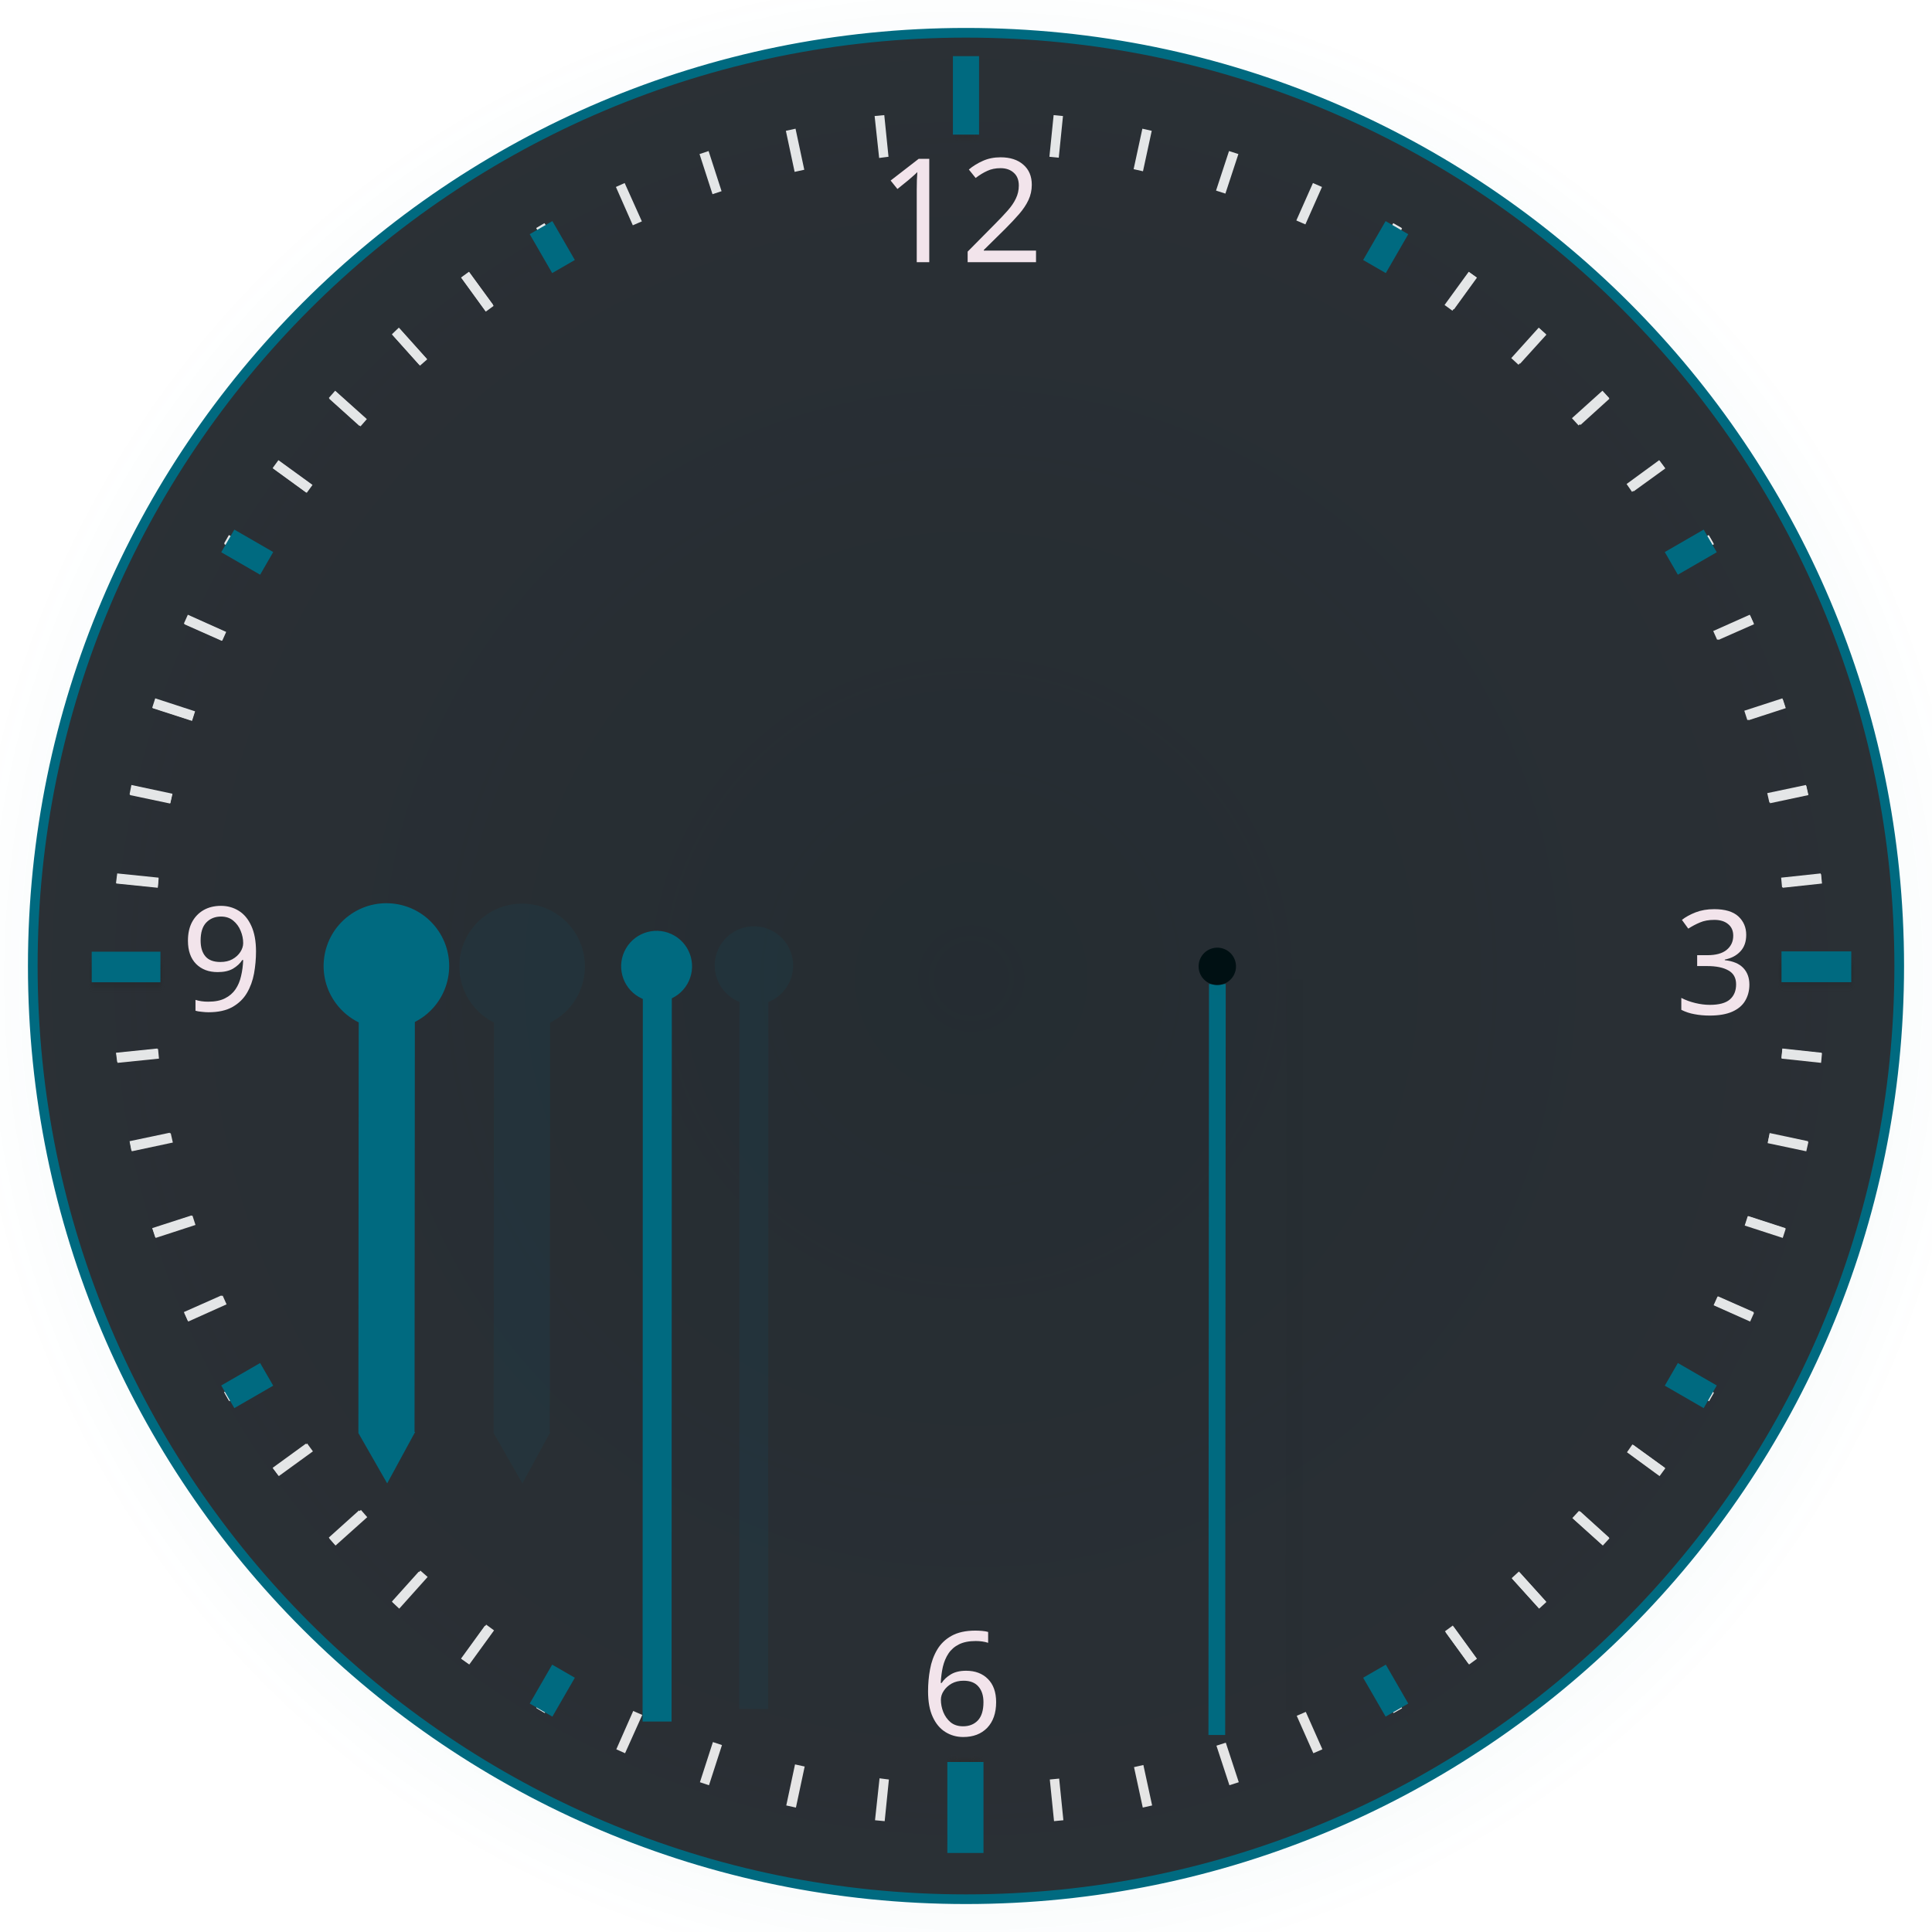
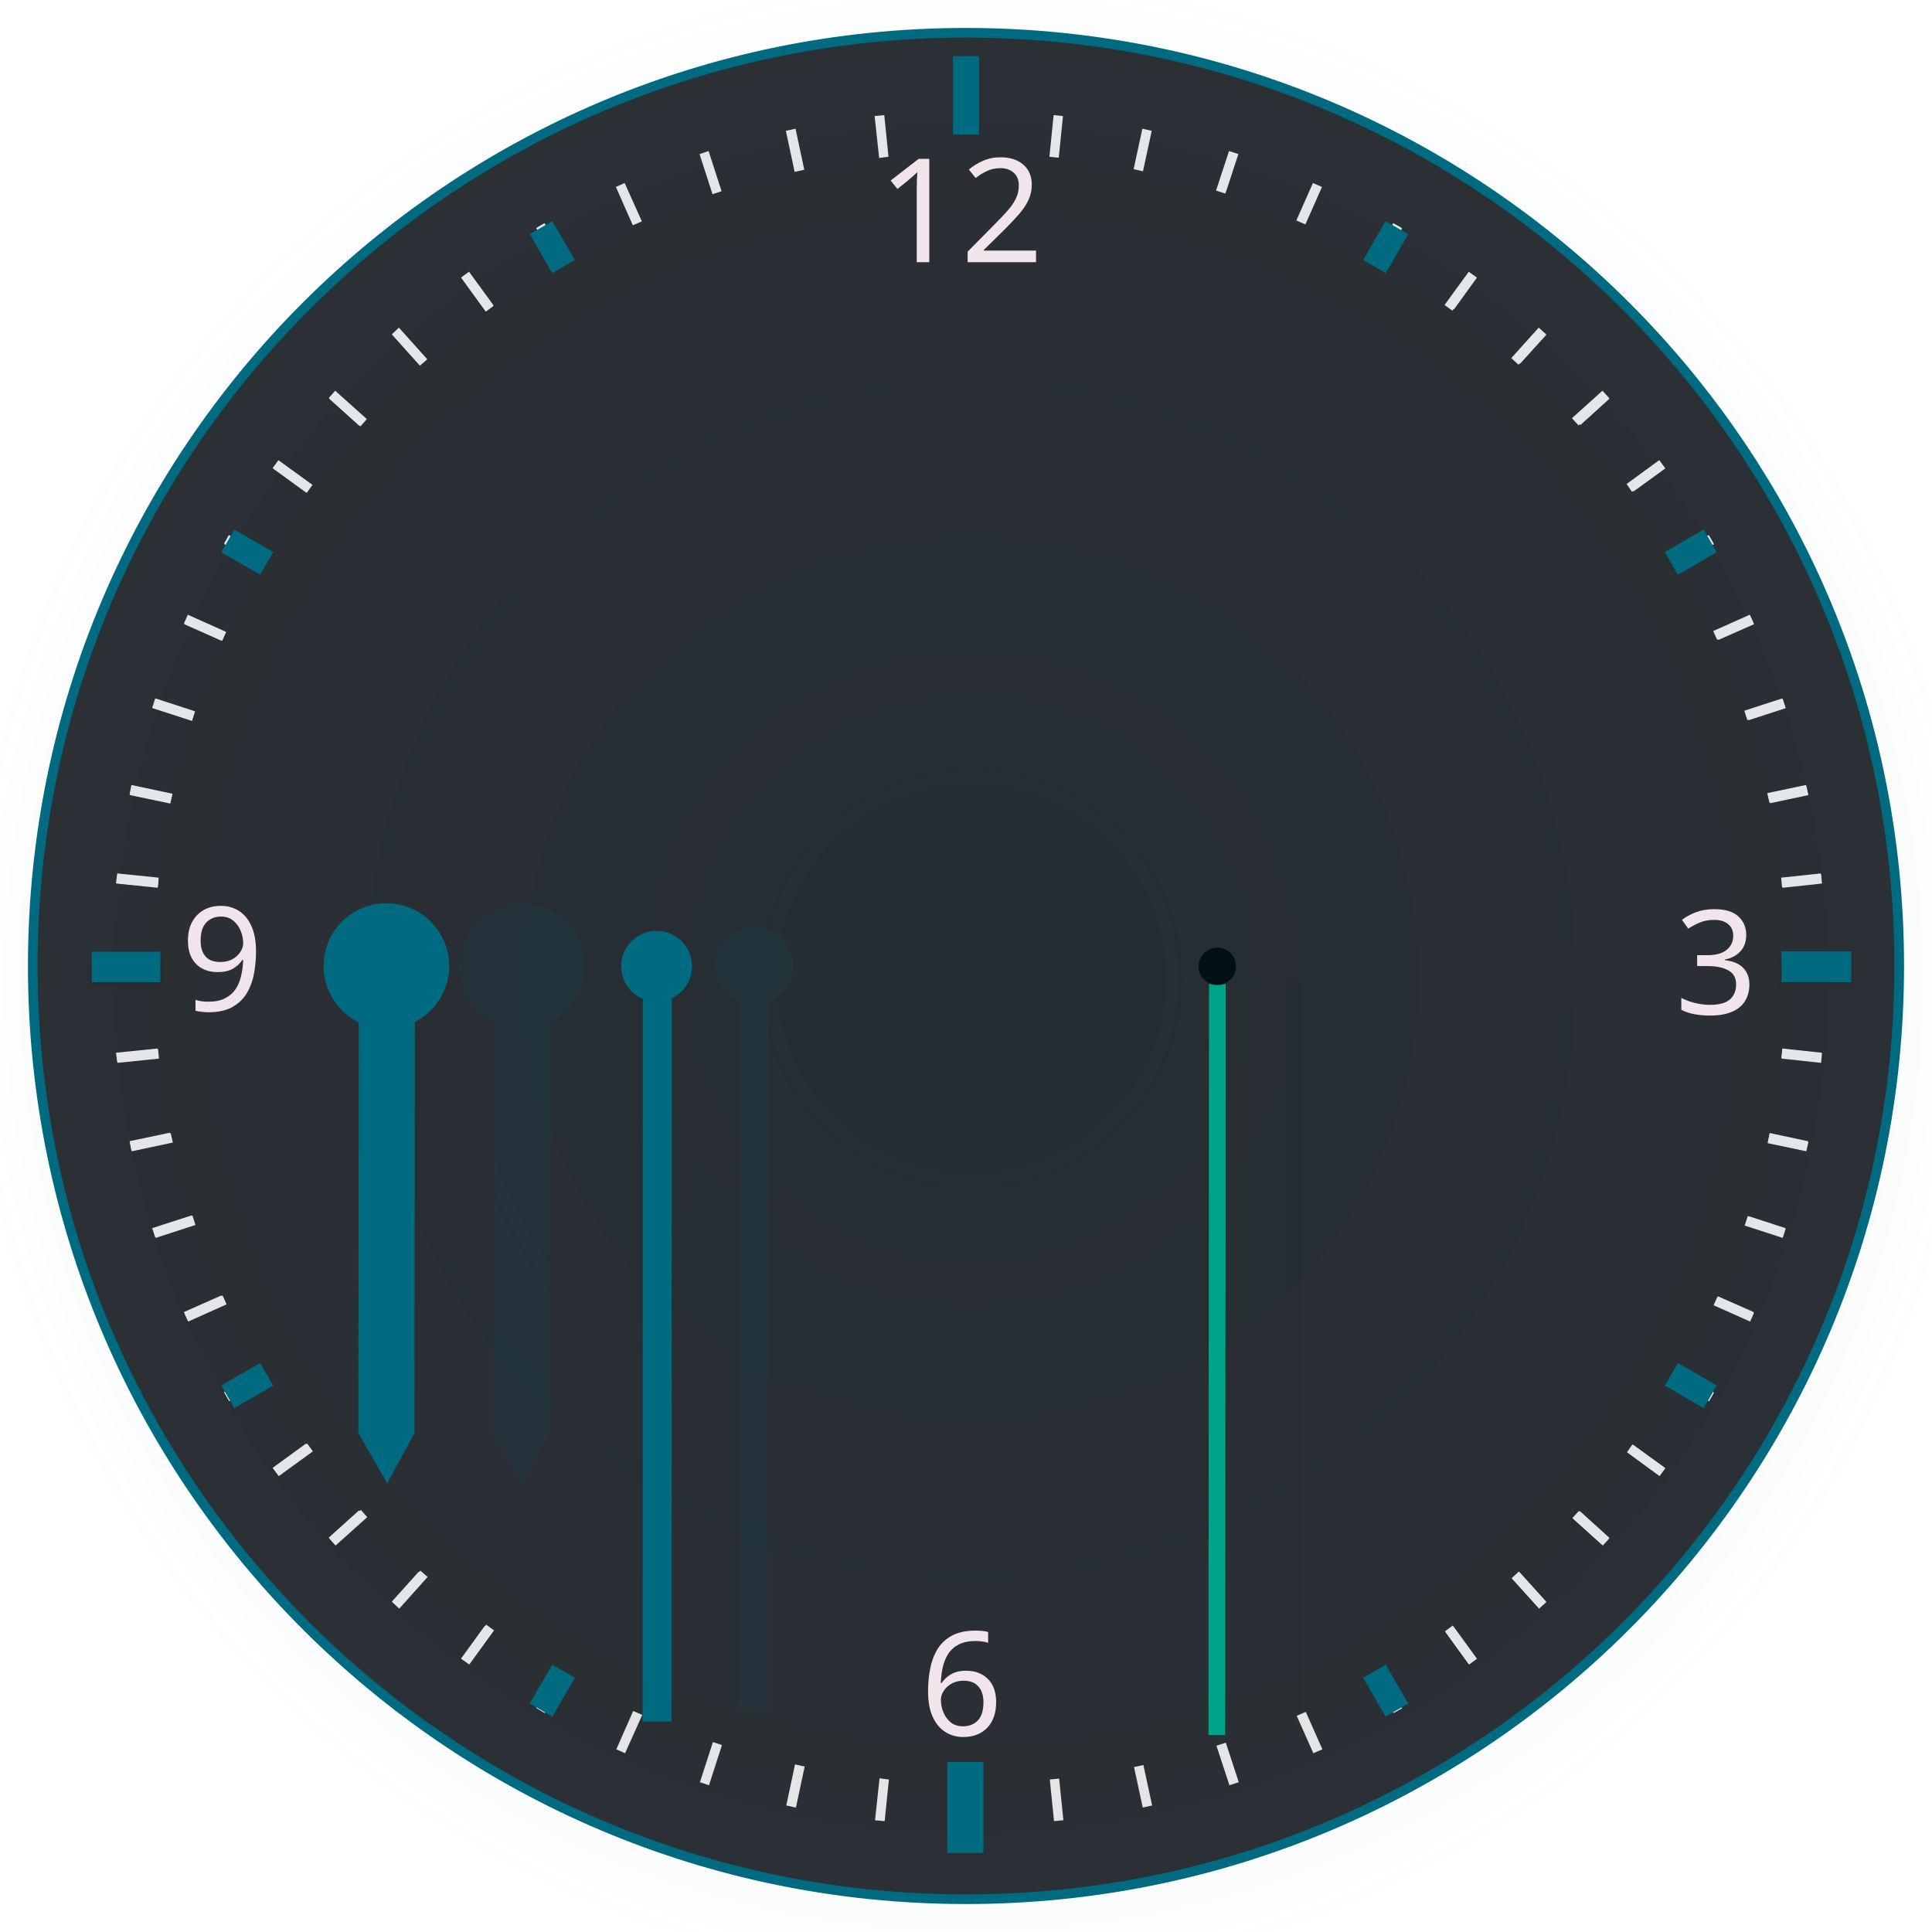
<svg xmlns="http://www.w3.org/2000/svg" xmlns:xlink="http://www.w3.org/1999/xlink" version="1.0" height="200" width="200" id="svg2">
  <defs id="defs5">
    <linearGradient id="linearGradient889">
      <stop style="stop-color:#006a80;stop-opacity:1;" offset="0" id="stop885" />
      <stop style="stop-color:#006a80;stop-opacity:0;" offset="1" id="stop887" />
    </linearGradient>
    <linearGradient id="linearGradient4011">
      <stop id="stop4013" offset="0" style="stop-color:#232629;stop-opacity:1;" />
      <stop style="stop-color:#232629;stop-opacity:0.523;" offset="0.9" id="stop4019" />
      <stop id="stop4021" offset="0.96" style="stop-color:#232629;stop-opacity:0.107;" />
      <stop id="stop4015" offset="1" style="stop-color:#232629;stop-opacity:0;" />
    </linearGradient>
    <filter height="1.905" y="-0.453" width="1.123" x="-0.061" id="filter5590" color-interpolation-filters="sRGB">
      <feGaussianBlur id="feGaussianBlur5592" stdDeviation="0.511" />
    </filter>
    <filter height="1.905" y="-0.453" width="1.123" x="-0.061" id="filter5574" color-interpolation-filters="sRGB">
      <feGaussianBlur id="feGaussianBlur5576" stdDeviation="0.511" />
    </filter>
    <filter height="1.123" y="-0.061" width="1.905" x="-0.453" id="filter5578" color-interpolation-filters="sRGB">
      <feGaussianBlur id="feGaussianBlur5580" stdDeviation="0.511" />
    </filter>
    <radialGradient r="96.606" fy="382.729" fx="1255.872" cy="382.729" cx="1255.872" gradientUnits="userSpaceOnUse" id="radialGradient4671" xlink:href="#linearGradient4011" />
    <radialGradient r="96.606" fy="382.729" fx="1255.872" cy="382.729" cx="1255.872" gradientUnits="userSpaceOnUse" id="radialGradient4671-1" xlink:href="#linearGradient4011" gradientTransform="matrix(1.076543,0,0,1.076543,-283.8503,175.5856)" />
    <radialGradient xlink:href="#linearGradient889" id="radialGradient891" cx="1218.56" cy="587.31" fx="1218.56" fy="587.31" r="104" gradientUnits="userSpaceOnUse" gradientTransform="translate(-200.5478,-5.99243)" />
  </defs>
  <g transform="translate(-1798.136,76.7415)" style="display:none" id="layer1" />
  <g transform="translate(-1798.136,76.7415)" style="display:inline" id="layer2" />
  <g id="layer4" style="display:inline" transform="translate(-1028.03,408.4746)" />
  <g id="layer5" style="display:inline" transform="translate(-1028.03,408.4746)" />
  <g transform="translate(-917.4624,-480.017)" id="ClockFace">
    <circle id="path4329-4" style="opacity:0.25;fill:url(#radialGradient891);fill-opacity:1;stroke:none" cx="1018.013" cy="581.318" r="104" />
    <g id="g4323">
      <rect style="opacity:0;fill:#8a496b;fill-opacity:1;stroke:none" id="rect4069" width="214" height="214" x="910.462" y="473.017" />
      <circle transform="matrix(1.076543,0,0,1.076543,-334.5376,169.9925)" id="path4329" style="fill:url(#radialGradient4671);fill-opacity:1;stroke:none" />
      <g id="g4245">
        <path d="m 1114.069,580.016 a 96.606,96.606 0 0 1 -96.606,96.606 96.606,96.606 0 0 1 -96.606,-96.606 96.606,96.606 0 0 1 96.606,-96.606 96.606,96.606 0 0 1 96.606,96.606 z" id="path5099" style="opacity:0.9;fill:#14191f;fill-opacity:1;stroke:none" />
        <g transform="translate(-0.5084997,-0.4121934)" id="g6149">
          <path id="path5480" d="m 974.362,503.58 -0.844,0.5 2.094,3.594 c 0.278,-0.163 0.564,-0.308 0.844,-0.469 z m 87.875,0 -2.031,3.531 c 0.293,0.167 0.585,0.33 0.875,0.5 l 2.031,-3.531 z m -95.687,5.031 -0.812,0.562 2.469,3.406 c 0.269,-0.199 0.541,-0.398 0.813,-0.594 z m 103.5,0 -2.375,3.281 c 0.267,0.192 0.548,0.368 0.812,0.562 l 2.375,-3.281 z m -110.75,5.812 -0.719,0.656 2.781,3.094 c 0.24,-0.219 0.508,-0.408 0.75,-0.625 z m 118,0 -2.719,3 c 0.248,0.221 0.504,0.432 0.75,0.656 l 2.719,-3 z m -124.594,6.531 -0.656,0.75 3.125,2.812 c 0.219,-0.247 0.434,-0.505 0.656,-0.75 z m 131.188,0 -3,2.688 c 0.233,0.255 0.458,0.523 0.687,0.781 l 3,-2.719 z m -137.063,7.188 -0.594,0.781 3.438,2.5 c 0.192,-0.268 0.367,-0.547 0.562,-0.812 z m 142.938,0 -3.25,2.375 c 0.191,0.259 0.375,0.52 0.562,0.781 l 3.281,-2.375 z m -148.063,7.75 -0.5,0.875 3.688,2.125 c 0.166,-0.292 0.331,-0.585 0.5,-0.875 z m 153.188,0 -3.5,2.031 c 0.17,0.29 0.333,0.582 0.5,0.875 l 3.5,-2.031 z m -157.438,8.25 -0.406,0.906 3.875,1.719 c 0.133,-0.305 0.27,-0.603 0.406,-0.906 z m 161.688,0 -3.688,1.625 c 0.136,0.301 0.274,0.603 0.406,0.906 l 3.688,-1.625 z m -165.063,8.656 -0.312,0.938 4.062,1.312 c 0.098,-0.308 0.18,-0.631 0.281,-0.938 z m 168.438,0 -3.844,1.25 c 0.102,0.31 0.214,0.626 0.312,0.938 l 3.844,-1.25 z m -170.906,8.969 -0.188,0.969 4.156,0.875 c 0.066,-0.324 0.149,-0.646 0.219,-0.969 z m 173.344,0 -3.937,0.844 c 0.069,0.321 0.122,0.647 0.187,0.969 l 3.969,-0.844 z m -174.812,9.156 -0.125,0.969 4.281,0.438 c 0.031,-0.322 0.059,-0.648 0.094,-0.969 l -4.25,-0.438 z m 176.344,0 -4.062,0.438 c 0.035,0.321 0.063,0.647 0.094,0.969 l 4.062,-0.438 -0.094,-0.969 z m -172.156,18.094 -4.312,0.438 0.125,1 4.281,-0.438 c -0.037,-0.333 -0.061,-0.666 -0.094,-1 z m 168.156,0 c -0.033,0.334 -0.057,0.667 -0.094,1 l 4.094,0.438 0.094,-1 z m -166.844,8.719 -4.219,0.906 0.188,0.969 4.25,-0.906 c -0.071,-0.322 -0.152,-0.645 -0.219,-0.969 z m 165.531,0.062 c -0.067,0.324 -0.148,0.646 -0.219,0.969 l 4,0.844 0.219,-0.969 z m -163.281,8.469 -4.125,1.344 0.312,0.969 4.125,-1.344 c -0.107,-0.323 -0.209,-0.644 -0.312,-0.969 z m 161,0.062 c -0.104,0.325 -0.205,0.646 -0.313,0.969 l 3.938,1.281 0.312,-0.969 z m -157.875,8.219 -3.969,1.781 0.406,0.906 3.969,-1.781 c -0.138,-0.303 -0.272,-0.601 -0.406,-0.906 z m 154.75,0.094 c -0.134,0.303 -0.269,0.605 -0.406,0.906 l 3.781,1.688 0.406,-0.906 z m -150.75,7.781 -3.813,2.188 0.5,0.875 3.813,-2.188 c -0.17,-0.289 -0.334,-0.584 -0.5,-0.875 z m 146.75,0.094 c -0.168,0.292 -0.329,0.585 -0.5,0.875 l 3.625,2.094 0.5,-0.875 z m -142,7.344 -3.531,2.562 0.594,0.812 3.531,-2.562 c -0.2,-0.27 -0.397,-0.54 -0.594,-0.812 z m 137.187,0.094 c -0.193,0.268 -0.366,0.547 -0.562,0.812 l 3.375,2.469 0.594,-0.812 z m -131.625,6.781 -3.281,2.938 0.656,0.75 3.281,-2.938 c -0.224,-0.246 -0.435,-0.502 -0.656,-0.75 z m 126.094,0.094 c -0.226,0.253 -0.458,0.499 -0.688,0.75 l 3.156,2.844 0.687,-0.75 z m -119.937,6.188 -2.906,3.25 0.719,0.688 2.938,-3.281 c -0.248,-0.221 -0.504,-0.432 -0.75,-0.656 z m 113.719,0.094 c -0.251,0.228 -0.496,0.462 -0.75,0.688 l 2.844,3.156 0.75,-0.688 z m -106.906,5.5 -2.562,3.531 0.812,0.594 2.562,-3.531 c -0.272,-0.195 -0.543,-0.395 -0.812,-0.594 z m 100.062,0.094 c -0.27,0.198 -0.54,0.399 -0.812,0.594 l 2.5,3.438 0.812,-0.594 z m -92.656,4.781 -2.187,3.781 0.844,0.5 2.188,-3.812 c -0.28,-0.16 -0.566,-0.306 -0.844,-0.469 z m 85.25,0.062 c -0.283,0.165 -0.559,0.338 -0.844,0.5 l 2.125,3.719 0.875,-0.5 z m -77.437,4 -1.75,3.969 0.906,0.406 1.781,-3.969 c -0.313,-0.138 -0.626,-0.265 -0.937,-0.406 z m 69.625,0.094 c -0.308,0.139 -0.628,0.271 -0.938,0.406 l 1.719,3.875 0.938,-0.406 z m -61.375,3.125 -1.344,4.156 0.938,0.312 1.344,-4.156 c -0.314,-0.1 -0.625,-0.209 -0.937,-0.312 z m 53.094,0.062 c -0.322,0.106 -0.645,0.21 -0.969,0.312 l 1.344,4.094 0.969,-0.312 z m -44.594,2.25 -0.906,4.25 1,0.219 0.906,-4.25 c -0.334,-0.069 -0.668,-0.146 -1,-0.219 z m 36.062,0.062 c -0.327,0.07 -0.641,0.152 -0.969,0.219 l 0.906,4.188 0.969,-0.219 z m -27.312,1.375 -0.469,4.344 1,0.094 0.438,-4.312 c -0.325,-0.032 -0.645,-0.089 -0.969,-0.125 z m 18.594,0.031 c -0.323,0.035 -0.645,0.062 -0.969,0.094 l 0.437,4.312 0.969,-0.094 z" style="font-size:medium;font-style:normal;font-variant:normal;font-weight:normal;font-stretch:normal;text-indent:0;text-align:start;text-decoration:none;line-height:normal;letter-spacing:normal;word-spacing:normal;text-transform:none;direction:ltr;block-progression:tb;writing-mode:lr-tb;text-anchor:start;baseline-shift:baseline;opacity:1;color:#000000;fill:#e5e5e5;fill-opacity:1;stroke:none;stroke-width:1px;marker:none;visibility:visible;display:inline;overflow:visible;enable-background:accumulate;font-family:Sans;-inkscape-font-specification:Sans" />
          <path style="color:#000000;font-style:normal;font-variant:normal;font-weight:normal;font-stretch:normal;font-size:medium;line-height:normal;font-family:Sans;-inkscape-font-specification:Sans;text-indent:0;text-align:start;text-decoration:none;text-decoration-line:none;letter-spacing:normal;word-spacing:normal;text-transform:none;direction:ltr;block-progression:tb;writing-mode:lr-tb;baseline-shift:baseline;text-anchor:start;display:inline;overflow:visible;visibility:visible;opacity:1;fill:#e4e6e7;fill-opacity:1;stroke:none;stroke-width:1px;marker:none;enable-background:accumulate" d="m 974.322,657.721 -0.844,-0.5 2.094,-3.594 c 0.278,0.163 0.564,0.308 0.844,0.469 z m 87.875,0 -2.031,-3.531 c 0.293,-0.167 0.585,-0.33 0.875,-0.5 l 2.031,3.531 z m -95.688,-5.031 -0.812,-0.562 2.469,-3.406 c 0.269,0.199 0.541,0.398 0.813,0.594 z m 103.5,0 -2.375,-3.281 c 0.267,-0.192 0.548,-0.368 0.812,-0.562 l 2.375,3.281 z m -110.75,-5.812 -0.719,-0.656 2.781,-3.094 c 0.24,0.219 0.508,0.408 0.75,0.625 z m 118,0 -2.719,-3 c 0.248,-0.221 0.504,-0.432 0.75,-0.656 l 2.719,3 z m -124.594,-6.531 -0.656,-0.75 3.125,-2.812 c 0.219,0.247 0.434,0.505 0.656,0.75 z m 131.188,0 -3,-2.688 c 0.233,-0.255 0.458,-0.523 0.687,-0.781 l 3,2.719 z m -137.063,-7.188 -0.594,-0.781 3.438,-2.5 c 0.192,0.268 0.367,0.547 0.562,0.812 z m 142.938,0 -3.25,-2.375 c 0.191,-0.259 0.375,-0.52 0.562,-0.781 l 3.281,2.375 z m -148.063,-7.75 -0.5,-0.875 3.688,-2.125 c 0.166,0.292 0.331,0.585 0.5,0.875 z m 153.188,0 -3.5,-2.031 c 0.17,-0.29 0.333,-0.582 0.5,-0.875 l 3.5,2.031 z m -157.438,-8.25 -0.406,-0.906 3.875,-1.719 c 0.133,0.305 0.27,0.603 0.406,0.906 z m 161.688,0 -3.688,-1.625 c 0.136,-0.301 0.274,-0.603 0.406,-0.906 l 3.688,1.625 z m -165.063,-8.656 -0.312,-0.938 4.062,-1.312 c 0.098,0.308 0.18,0.631 0.281,0.938 z m 168.438,0 -3.844,-1.25 c 0.102,-0.31 0.214,-0.626 0.312,-0.938 l 3.844,1.25 z m -170.906,-8.969 -0.188,-0.969 4.156,-0.875 c 0.066,0.324 0.149,0.646 0.219,0.969 z m 173.344,0 -3.937,-0.844 c 0.069,-0.321 0.122,-0.647 0.187,-0.969 l 3.969,0.844 z m -174.812,-9.156 -0.125,-0.969 4.281,-0.438 c 0.031,0.322 0.059,0.648 0.094,0.969 l -4.25,0.438 z m 176.344,0 -4.062,-0.438 c 0.035,-0.321 0.063,-0.647 0.094,-0.969 l 4.062,0.438 -0.094,0.969 z m -172.156,-18.094 -4.312,-0.438 0.125,-1 4.281,0.438 c -0.037,0.333 -0.061,0.666 -0.094,1 z m 168.156,0 c -0.033,-0.334 -0.057,-0.667 -0.094,-1 l 4.094,-0.438 0.094,1 z m -166.844,-8.719 -4.219,-0.906 0.188,-0.969 4.25,0.906 c -0.071,0.322 -0.152,0.645 -0.219,0.969 z m 165.531,-0.062 c -0.067,-0.324 -0.148,-0.646 -0.219,-0.969 l 4,-0.844 0.219,0.969 z m -163.281,-8.469 -4.125,-1.344 0.312,-0.969 4.125,1.344 c -0.107,0.323 -0.209,0.644 -0.312,0.969 z m 161,-0.062 c -0.104,-0.325 -0.205,-0.646 -0.313,-0.969 l 3.938,-1.281 0.312,0.969 z m -157.875,-8.219 -3.969,-1.781 0.406,-0.906 3.969,1.781 c -0.138,0.303 -0.272,0.601 -0.406,0.906 z m 154.75,-0.094 c -0.134,-0.303 -0.269,-0.605 -0.406,-0.906 l 3.781,-1.688 0.406,0.906 z m -150.75,-7.781 -3.813,-2.188 0.5,-0.875 3.813,2.188 c -0.17,0.289 -0.334,0.584 -0.5,0.875 z m 146.75,-0.094 c -0.168,-0.292 -0.329,-0.585 -0.5,-0.875 l 3.625,-2.094 0.5,0.875 z m -142,-7.344 -3.531,-2.562 0.594,-0.812 3.531,2.562 c -0.2,0.27 -0.397,0.54 -0.594,0.812 z m 137.187,-0.094 c -0.193,-0.268 -0.366,-0.547 -0.562,-0.812 l 3.375,-2.469 0.594,0.812 z m -131.625,-6.781 -3.281,-2.938 0.656,-0.75 3.281,2.938 c -0.224,0.246 -0.435,0.502 -0.656,0.75 z m 126.094,-0.094 c -0.226,-0.253 -0.458,-0.499 -0.688,-0.75 l 3.156,-2.844 0.687,0.75 z m -119.938,-6.188 -2.906,-3.25 0.719,-0.688 2.938,3.281 c -0.248,0.221 -0.504,0.432 -0.75,0.656 z m 113.719,-0.094 c -0.251,-0.228 -0.496,-0.462 -0.75,-0.688 l 2.844,-3.156 0.75,0.688 z m -106.906,-5.5 -2.562,-3.531 0.812,-0.594 2.562,3.531 c -0.272,0.195 -0.543,0.395 -0.812,0.594 z m 100.063,-0.094 c -0.27,-0.198 -0.54,-0.399 -0.812,-0.594 l 2.5,-3.438 0.812,0.594 z m -92.656,-4.781 -2.187,-3.781 0.844,-0.5 2.188,3.812 c -0.28,0.16 -0.566,0.306 -0.844,0.469 z m 85.25,-0.062 c -0.283,-0.165 -0.559,-0.338 -0.844,-0.5 l 2.125,-3.719 0.875,0.5 z m -77.437,-4 -1.75,-3.969 0.906,-0.406 1.781,3.969 c -0.313,0.138 -0.626,0.265 -0.937,0.406 z m 69.625,-0.094 c -0.308,-0.139 -0.628,-0.271 -0.938,-0.406 l 1.719,-3.875 0.938,0.406 z m -61.375,-3.125 -1.344,-4.156 0.938,-0.312 1.344,4.156 c -0.314,0.1 -0.625,0.209 -0.937,0.312 z m 53.094,-0.062 c -0.322,-0.106 -0.645,-0.21 -0.969,-0.312 l 1.344,-4.094 0.969,0.312 z m -44.594,-2.25 -0.906,-4.25 1,-0.219 0.906,4.25 c -0.334,0.069 -0.668,0.146 -1,0.219 z m 36.062,-0.062 c -0.327,-0.07 -0.641,-0.152 -0.969,-0.219 l 0.906,-4.188 0.969,0.219 z m -27.312,-1.375 -0.469,-4.344 1,-0.094 0.438,4.312 c -0.325,0.032 -0.645,0.089 -0.969,0.125 z m 18.594,-0.031 c -0.323,-0.035 -0.645,-0.062 -0.969,-0.094 l 0.437,-4.312 0.969,0.094 z" id="path4514" />
        </g>
        <rect style="fill:#212121;fill-opacity:0.413;stroke:none;filter:url(#filter5590)" id="rect5549" width="20" height="2.709" x="927.479" y="580.171" transform="matrix(0.3669433,0,0,0.8634778,586.551,78.71844)" />
        <rect y="578.535" x="926.956" height="3.167" width="7.115" id="rect5442" style="fill:#006a80;fill-opacity:1;stroke:none" />
        <rect y="580.172" x="1088.579" height="2.709" width="20" id="rect5531" style="fill:#1c1c1c;fill-opacity:0.361;stroke:none;filter:url(#filter5574)" transform="matrix(0.3745782,0,0,0.8188335,693.9931,104.5514)" />
        <rect style="fill:#006a80;fill-opacity:1;stroke:none" id="rect5446" width="7.224" height="3.189" x="1101.882" y="578.504" />
        <rect transform="matrix(0,0.447875,-1.213096,0,-587.0654,505.786)" style="fill:#2a2a2a;fill-opacity:0.524;stroke:none;filter:url(#filter5578)" id="rect5571" width="20" height="2.709" x="349.026" y="-1323.934" />
        <rect y="-1019.273" x="662.417" height="3.742" width="9.419" id="rect5448" style="fill:#006a80;fill-opacity:1;stroke:none" transform="matrix(0,1,-1,0,0,0)" />
        <path transform="translate(-238.4086,197.2873)" style="fill:none;stroke:#006a80;stroke-opacity:1" id="path5627" d="m 1352.477,382.729 a 96.606,96.606 0 0 1 -96.606,96.606 96.606,96.606 0 0 1 -96.606,-96.606 96.606,96.606 0 0 1 96.606,-96.606 96.606,96.606 0 0 1 96.606,96.606 z" />
        <g transform="translate(-0.5084997,-0.4121934)" id="g6073">
          <path d="m 1090.307,537.577 4.027,-2.325 1.355,2.346 -4.027,2.325 z m -149.435,86.276 4.027,-2.325 1.355,2.346 -4.027,2.325 z" style="fill:#006a80;fill-opacity:1;stroke:none" id="path6063" />
          <path id="path6065" style="fill:#006a80;fill-opacity:1;stroke:none" d="m 1059.083,507.345 2.325,-4.027 2.346,1.355 -2.325,4.027 z m -86.276,149.435 2.325,-4.027 2.346,1.355 -2.325,4.027 z" />
          <path d="m 944.9,539.923 -4.027,-2.325 1.355,-2.346 4.027,2.325 z m 149.435,86.276 -4.027,-2.325 1.355,-2.346 4.027,2.325 z" style="fill:#006a80;fill-opacity:1;stroke:none" id="path6067" />
          <path id="path6069" style="fill:#006a80;fill-opacity:1;stroke:none" d="m 975.132,508.699 -2.325,-4.027 2.346,-1.355 2.325,4.027 z m 86.276,149.435 -2.325,-4.027 2.346,-1.355 2.325,4.027 z" />
        </g>
        <rect y="-1323.934" x="349.026" height="2.709" width="20" id="rect4510" style="fill:#2a2a2a;fill-opacity:0.524;stroke:none;filter:url(#filter5578)" transform="matrix(0,0.4058559,-0.8691949,0,-132.1378,344.5087)" />
        <rect transform="matrix(0,1,-1,0,0,0)" style="fill:#006a80;fill-opacity:1;stroke:none" id="rect4512" width="8.124" height="2.709" x="485.829" y="-1018.815" />
        <text xml:space="preserve" style="font-style:normal;font-weight:normal;font-size:15px;line-height:125%;font-family:sans-serif;letter-spacing:0px;word-spacing:0px;fill:#f2e4eb;fill-opacity:1;stroke:none;stroke-width:1px;stroke-linecap:butt;stroke-linejoin:miter;stroke-opacity:1" x="936.168" y="584.649" id="text4204">
          <tspan id="tspan4206" x="936.168" y="584.649" style="font-style:normal;font-variant:normal;font-weight:normal;font-stretch:normal;font-size:15px;font-family:Aller;-inkscape-font-specification:Aller;fill:#f2e4eb;fill-opacity:1">9</tspan>
        </text>
        <text id="text4208" y="584.993" x="1090.838" style="font-style:normal;font-weight:normal;font-size:15px;line-height:125%;font-family:sans-serif;letter-spacing:0px;word-spacing:0px;fill:#f2e4eb;fill-opacity:1;stroke:none;stroke-width:1px;stroke-linecap:butt;stroke-linejoin:miter;stroke-opacity:1" xml:space="preserve">
          <tspan style="font-style:normal;font-variant:normal;font-weight:normal;font-stretch:normal;font-size:15px;font-family:Aller;-inkscape-font-specification:Aller;fill:#f2e4eb;fill-opacity:1" y="584.993" x="1090.838" id="tspan4210">3</tspan>
        </text>
        <text id="text4212" y="659.676" x="1012.708" style="font-style:normal;font-weight:normal;font-size:15px;line-height:125%;font-family:sans-serif;letter-spacing:0px;word-spacing:0px;fill:#f2e4eb;fill-opacity:1;stroke:none;stroke-width:1px;stroke-linecap:butt;stroke-linejoin:miter;stroke-opacity:1" xml:space="preserve">
          <tspan style="font-style:normal;font-variant:normal;font-weight:normal;font-stretch:normal;font-size:15px;font-family:Aller;-inkscape-font-specification:Aller;fill:#f2e4eb;fill-opacity:1" y="659.676" x="1012.708" id="tspan4214">6</tspan>
        </text>
        <text xml:space="preserve" style="font-style:normal;font-weight:normal;font-size:15px;line-height:125%;font-family:sans-serif;letter-spacing:0px;word-spacing:0px;fill:#f2e4eb;fill-opacity:1;stroke:none;stroke-width:1px;stroke-linecap:butt;stroke-linejoin:miter;stroke-opacity:1" x="1008.331" y="507.159" id="text4216">
          <tspan id="tspan4218" x="1008.331" y="507.159" style="font-style:normal;font-variant:normal;font-weight:normal;font-stretch:normal;font-size:15px;font-family:Aller;-inkscape-font-specification:Aller;fill:#f2e4eb;fill-opacity:1">12</tspan>
        </text>
      </g>
    </g>
  </g>
  <g id="HourHand" transform="matrix(-0.6000147,-0.799989,0.799989,-0.6000147,185.5251,1262.698)">
    <rect transform="matrix(-0.6000147,0.799989,-0.799989,-0.6000147,1122.662,607.6191)" y="91" x="33" height="64" width="18" id="rect4673" style="opacity:0.01;fill:#232629;fill-opacity:0.604;stroke:none" />
    <path style="fill:#006a80;fill-opacity:1;stroke:none" d="m 980.523,549.887 -5.955,-0.742 2.521,5.509 0.036,-0.051 34.481,25.905 3.422,-4.698 -34.481,-25.905 z" id="rect5450" />
    <path transform="translate(-753.9339,199.1847)" d="m 1777.896,382.032 a 6.499,6.499 0 0 1 -6.499,6.499 6.499,6.499 0 0 1 -6.5,-6.499 6.499,6.499 0 0 1 6.5,-6.499 6.499,6.499 0 0 1 6.499,6.499 z" id="path5455-2" style="fill:#006a80;fill-opacity:1;stroke:none" />
  </g>
  <g id="MinuteHand" transform="matrix(-0.5033012,0.864111,-0.864111,-0.5033012,1082.352,-486.6583)" style="fill:#717171;fill-opacity:1">
    <rect transform="matrix(-0.5033012,-0.864111,0.864111,-0.5033012,966.2824,692.0649)" y="94" x="64" height="85" width="12" id="rect4675" style="opacity:0.01;fill:#232629;fill-opacity:0.604;stroke:none" />
    <path id="rect5459" d="m 1018.825,578.665 65.457,-38.096 1.509,2.593 -65.457,38.096 z" style="fill:#006a80;fill-opacity:1;stroke:none" />
    <path style="fill:#006a80;fill-opacity:1;stroke:none" id="path5457" d="m 1777.896,382.032 a 6.499,6.499 0 0 1 -6.499,6.499 6.499,6.499 0 0 1 -6.5,-6.499 6.499,6.499 0 0 1 6.5,-6.499 6.499,6.499 0 0 1 6.499,6.499 z" transform="matrix(0.5647512,0,0,0.5647512,17.10373,365.5042)" />
  </g>
  <g id="SecondHand" transform="matrix(-0.5006173,0.8656687,-0.8656687,-0.5006173,1138.495,-489.7159)">
-     <rect transform="rotate(-30)" y="1011.186" x="592.305" height="1.732" width="77.736" id="rect6212" style="fill:#006a80;fill-opacity:1;stroke:none" />
+     <rect transform="rotate(-30)" y="1011.186" x="592.305" height="1.732" width="77.736" id="rect6212" style="fill:#00a489;fill-opacity:1;stroke:none" />
    <rect transform="matrix(-0.5006173,-0.8656687,0.8656687,-0.5006173,985.8723,726.5489)" y="96" x="106" height="7" width="8" id="rect4677" style="opacity:0.01;fill:#232629;fill-opacity:0.604;stroke:none" />
    <path id="path6214" d="m 1777.896,382.032 c 0,3.59 -2.91,6.499 -6.499,6.499 -3.59,0 -6.5,-2.91 -6.5,-6.499 0,-3.59 2.91,-6.499 6.5,-6.499 3.59,0 6.499,2.91 6.499,6.499 z" style="fill:#001013;fill-opacity:1;stroke:none" transform="matrix(0.2978345,0,0,0.2978345,489.8134,467.4493)" />
  </g>
  <g transform="matrix(-0.6000147,-0.799989,0.799989,-0.6000147,199.5251,1262.698)" id="HourHandShadow" style="opacity:0.1">
    <path id="path4376" d="m 980.523,549.887 -5.955,-0.742 2.521,5.509 0.036,-0.051 34.481,25.905 3.422,-4.698 -34.481,-25.905 z" style="fill:#006a80;fill-opacity:1;stroke:none" />
    <path transform="translate(-754,199.1995)" d="m 1777.896,382.032 a 6.499,6.499 0 0 1 -6.499,6.499 6.499,6.499 0 0 1 -6.5,-6.499 6.499,6.499 0 0 1 6.5,-6.499 6.499,6.499 0 0 1 6.499,6.499 z" id="path4378" style="fill:#006a80;fill-opacity:1;stroke:none" />
  </g>
  <g transform="matrix(-0.5006173,0.8656687,-0.8656687,-0.5006173,1146.495,-489.7159)" id="SecondHandShadow" style="opacity:0.1;fill:#232629;fill-opacity:1">
    <path id="rect4414" d="m 591.805,1011.186 75.736,0 0,1.732 -75.736,0 z" style="fill:#232629;stroke:none" transform="matrix(0.8660254,-0.5,0.5,0.8660254,0,0)" />
    <path transform="matrix(0.2978345,0,0,0.2978345,489.8134,467.4493)" d="m 1777.896,382.032 a 6.499,6.499 0 0 1 -6.499,6.499 6.499,6.499 0 0 1 -6.5,-6.499 6.499,6.499 0 0 1 6.5,-6.499 6.499,6.499 0 0 1 6.499,6.499 z" id="path4416" style="fill:#232629;fill-opacity:0.004;stroke:none" />
    <rect transform="matrix(-0.5006173,-0.8656687,0.8656687,-0.5006173,988.876,731.7429)" y="97" x="113" height="82" width="6" id="rect4715" style="opacity:0.01;fill:#006a80;fill-opacity:1;stroke:none" />
  </g>
  <path d="m 139,97 a 5,5 0 1 1 -10,0 5,5 0 1 1 10,0 z" id="HandCenterScrew" style="opacity:0.001;fill:#006a80;fill-opacity:1;stroke:none" />
  <circle d="m -150,100 a 45,45 0 1 1 -90,0 45,45 0 1 1 90,0 z" transform="matrix(1.573921,0,0,1.573921,111.9146,-57.39209)" id="Glass" style="opacity:0.001;fill:#232629;fill-opacity:1;stroke:none" />
  <g style="opacity:0.1;fill:#232629;fill-opacity:1" transform="matrix(-0.5033012,0.864111,-0.864111,-0.5033012,1092.352,-486.6583)" id="MinuteHandShadow">
    <path id="rect4404" d="m 590.165,1012.615 73.736,0 0,3 -73.736,0 z" style="fill:#006a80;stroke:none;fill-opacity:1" transform="matrix(0.8642748,-0.5030199,0.5030199,0.8642748,0,0)" />
    <path style="fill:#006a80;fill-opacity:1;stroke:none" id="path4406" d="m 1777.896,382.032 a 6.499,6.499 0 0 1 -6.499,6.499 6.499,6.499 0 0 1 -6.5,-6.499 6.499,6.499 0 0 1 6.5,-6.499 6.499,6.499 0 0 1 6.499,6.499 z" transform="matrix(0.6249637,0,0,0.6249637,-89.66208,342.4755)" />
  </g>
</svg>
